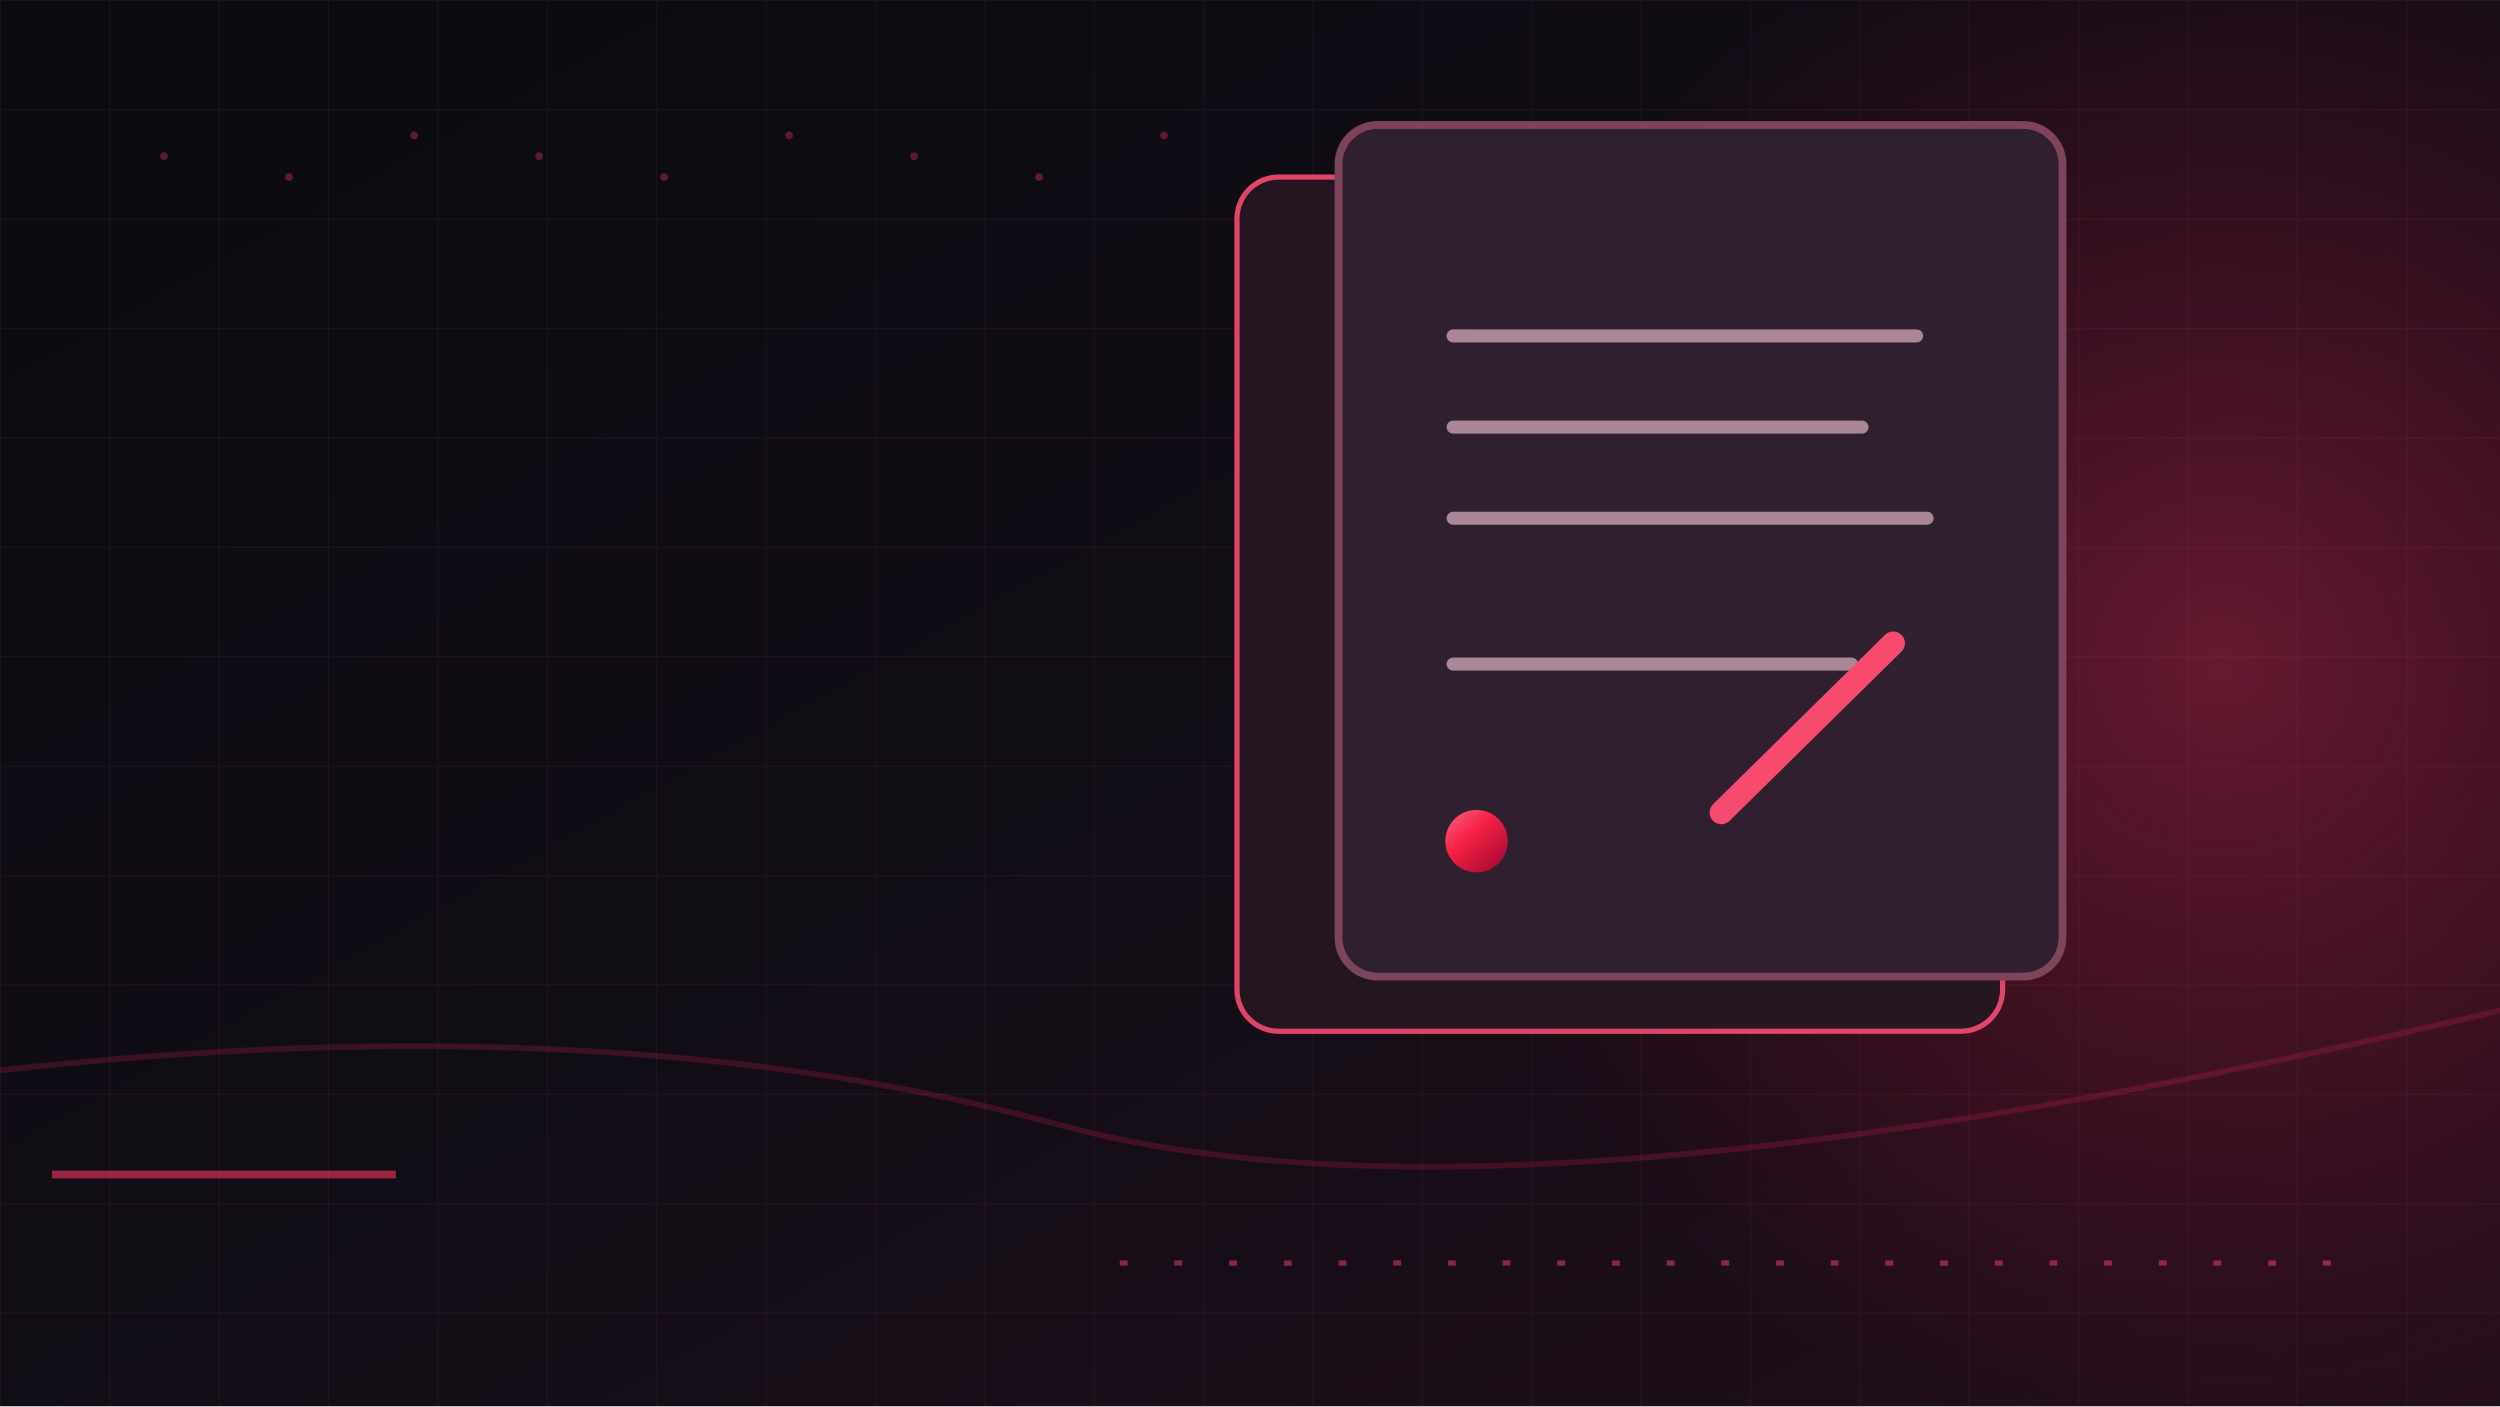
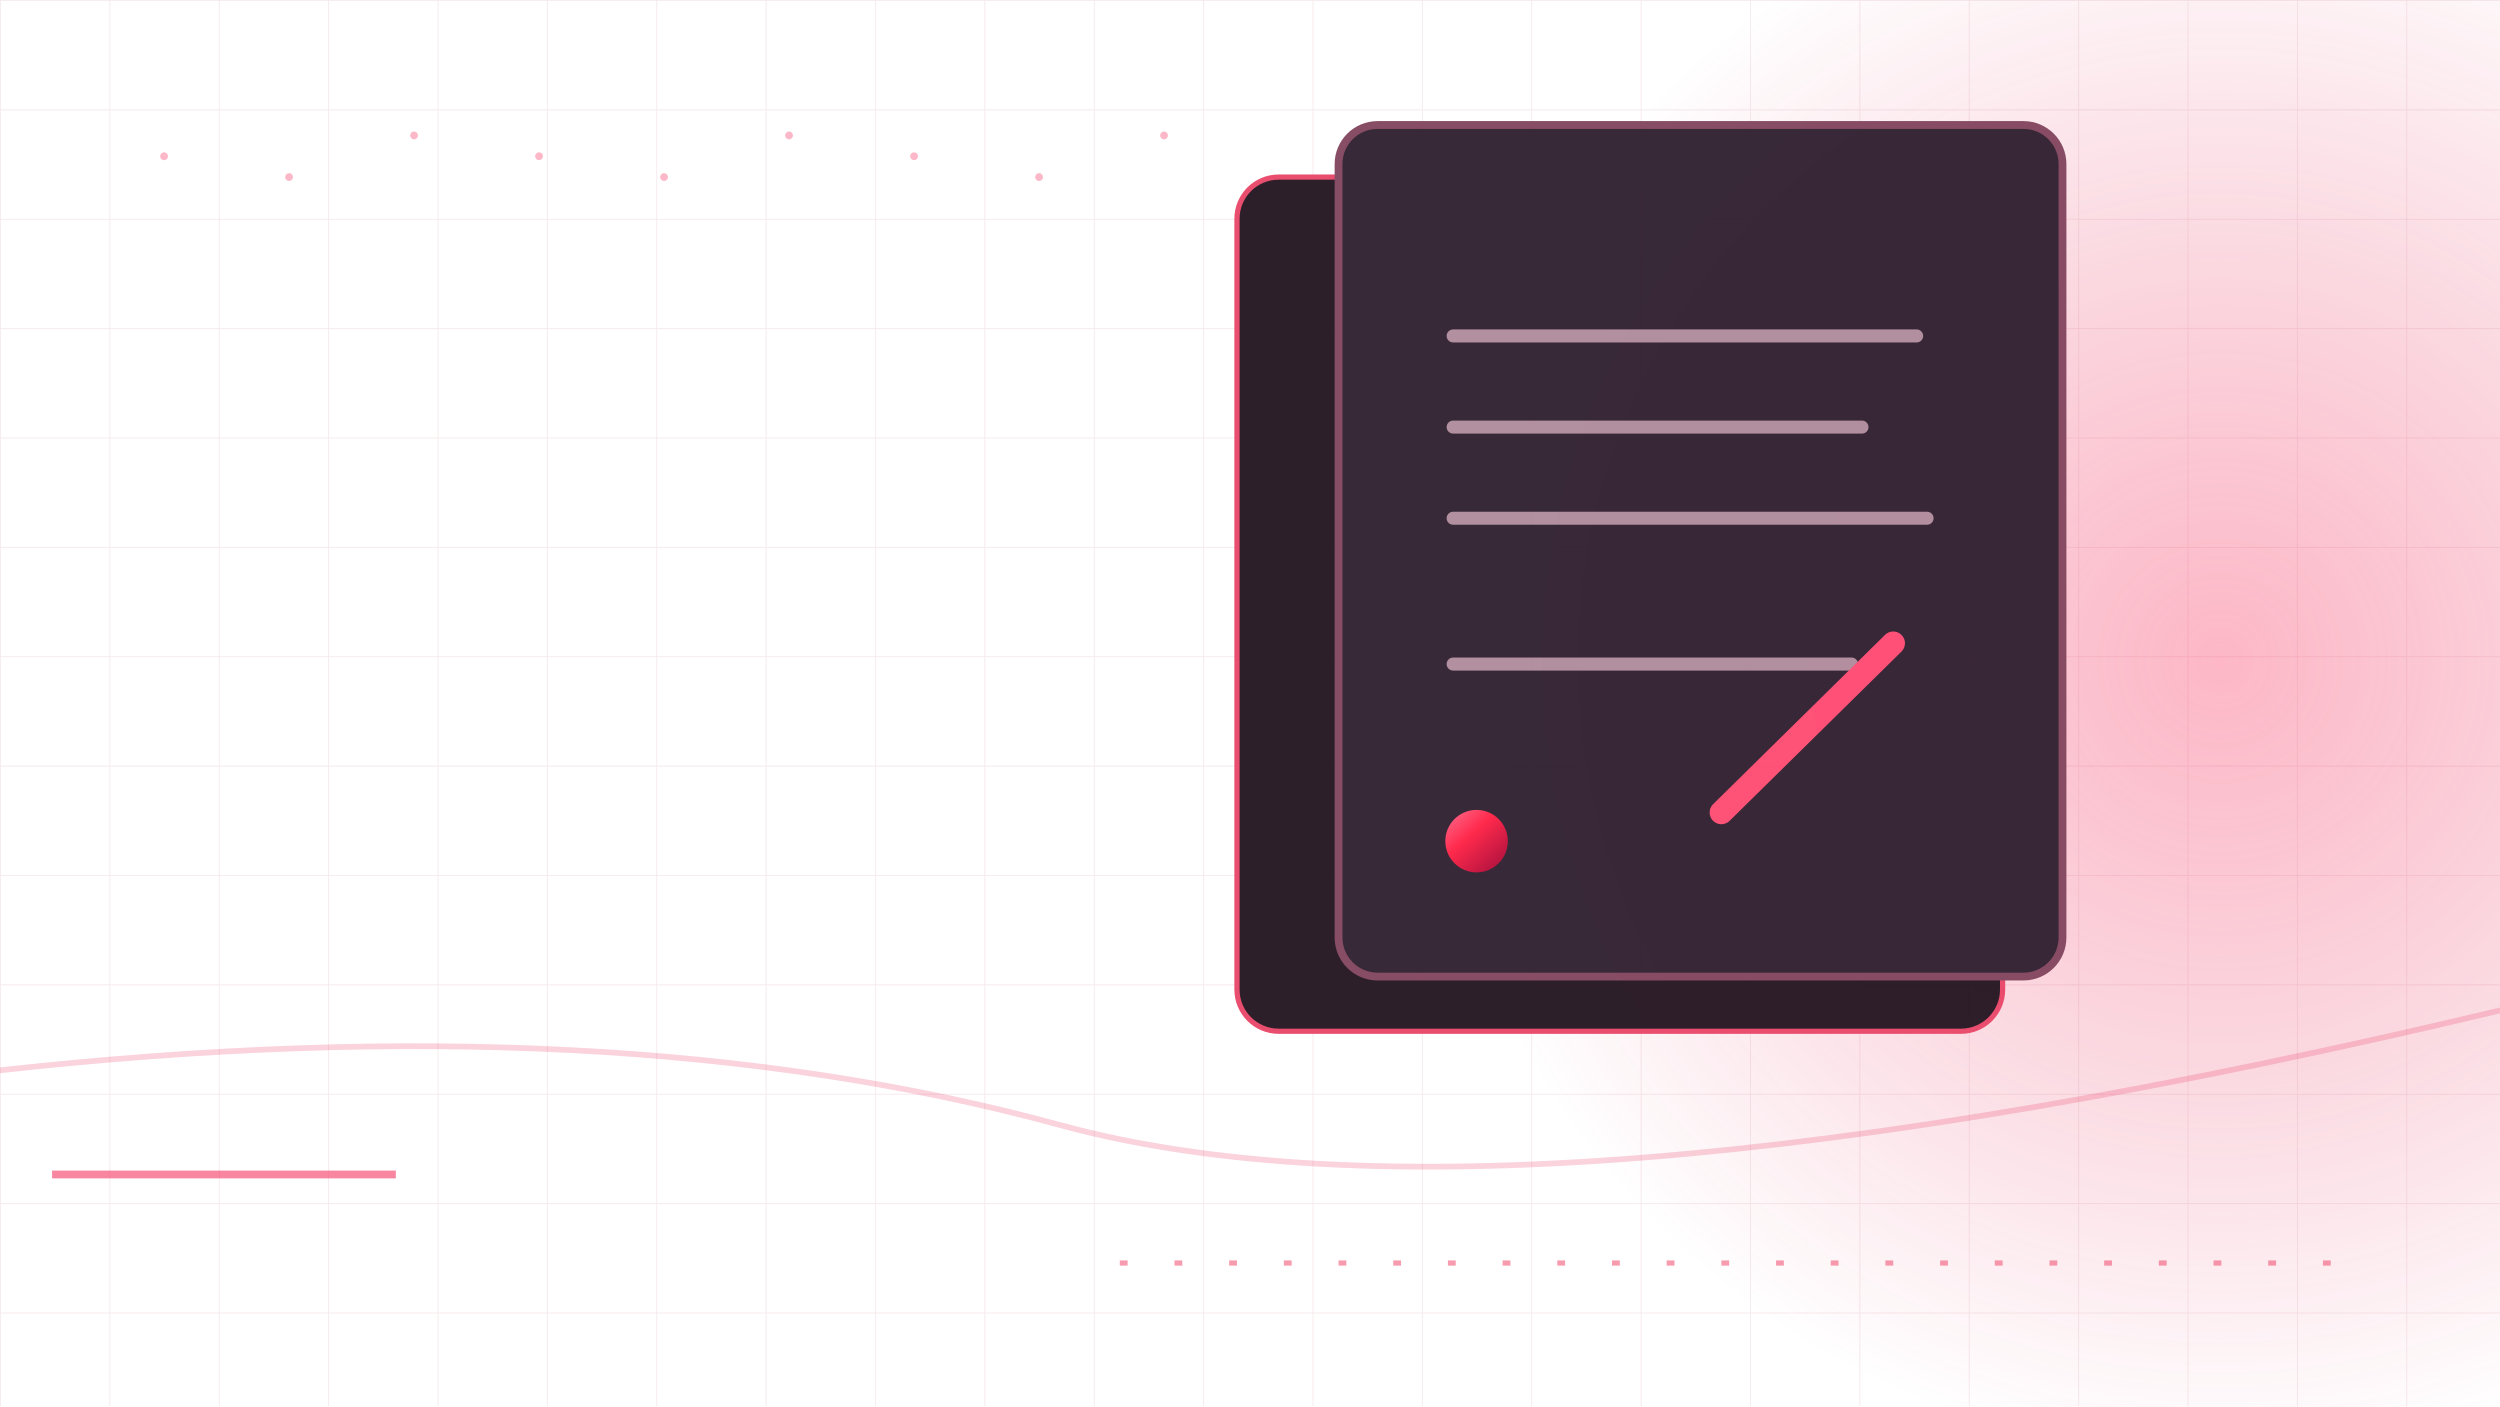
<svg xmlns="http://www.w3.org/2000/svg" width="960" height="540" viewBox="0 0 960 540" role="img" aria-labelledby="title desc">
  <defs>
    <linearGradient id="bg" x1="0" y1="0" x2="1" y2="1">
      <stop stop-color="#0a0b11" />
      <stop offset=".55" stop-color="#120d16" />
      <stop offset="1" stop-color="#220e1b" />
    </linearGradient>
    <linearGradient id="glass" x1="0" y1="0" x2="1" y2="1">
      <stop stop-color="#2f1c2b" stop-opacity=".96" />
      <stop offset="1" stop-color="#130f19" stop-opacity=".96" />
    </linearGradient>
    <linearGradient id="red" x1="0" y1="0" x2=".9" y2="1">
      <stop stop-color="#ff698c" />
      <stop offset=".42" stop-color="#ff2145" />
      <stop offset="1" stop-color="#a70735" />
    </linearGradient>
    <radialGradient id="glow">
      <stop stop-color="#fa315d" stop-opacity=".35" />
      <stop offset="1" stop-color="#d80c40" stop-opacity="0" />
    </radialGradient>
    <pattern id="grid" width="42" height="42" patternUnits="userSpaceOnUse">
      <path d="M42 0H0V42" fill="none" stroke="#b34b68" stroke-width=".65" opacity=".28" />
    </pattern>
  </defs>
-   <rect x="0" y="0" width="960" height="540" fill="url(#bg)" />
+   <rect x="0" y="0" width="960" height="540" fill="none" />
  <rect x="0" y="0" width="960" height="540" fill="url(#grid)" opacity=".45" />
  <circle cx="852" cy="254" r="305" fill="url(#glow)" />
  <path d="M0 411Q235 385 407 432T960 388" fill="none" stroke="#e7244e" stroke-width="2.2" stroke-linecap="round" stroke-linejoin="round" opacity=".2" />
  <circle cx="63" cy="60" r="1.5" fill="#f73460" opacity=".35" />
  <circle cx="111" cy="68" r="1.5" fill="#f73460" opacity=".35" />
  <circle cx="159" cy="52" r="1.5" fill="#f73460" opacity=".35" />
  <circle cx="207" cy="60" r="1.5" fill="#f73460" opacity=".35" />
  <circle cx="255" cy="68" r="1.5" fill="#f73460" opacity=".35" />
  <circle cx="303" cy="52" r="1.5" fill="#f73460" opacity=".35" />
  <circle cx="351" cy="60" r="1.5" fill="#f73460" opacity=".35" />
  <circle cx="399" cy="68" r="1.5" fill="#f73460" opacity=".35" />
  <circle cx="447" cy="52" r="1.5" fill="#f73460" opacity=".35" />
  <g opacity=".96">
    <g transform="translate(475 48) scale(1)">
      <rect x="0" y="20" width="294" height="328" fill="#241621" rx="16" stroke="#e94769" stroke-width="2" />
      <rect x="39" y="0" width="278" height="327" fill="#302030" rx="15" stroke="#82465e" stroke-width="3" />
      <path d="M83 81H261M83 116H240M83 151H265M83 207H236" fill="none" stroke="#af8b9b" stroke-width="5" stroke-linecap="round" stroke-linejoin="round" />
      <path d="M186 264L252 199" fill="none" stroke="#ff4c73" stroke-width="9" stroke-linecap="round" stroke-linejoin="round" />
      <circle cx="92" cy="275" r="12" fill="url(#red)" />
    </g>
  </g>
  <path d="M430 485H912" stroke="#f04265" stroke-width="2" stroke-dasharray="3 18" opacity=".52" />
  <path d="M20 451H152" stroke="#f53661" stroke-width="3" opacity=".6" />
</svg>
